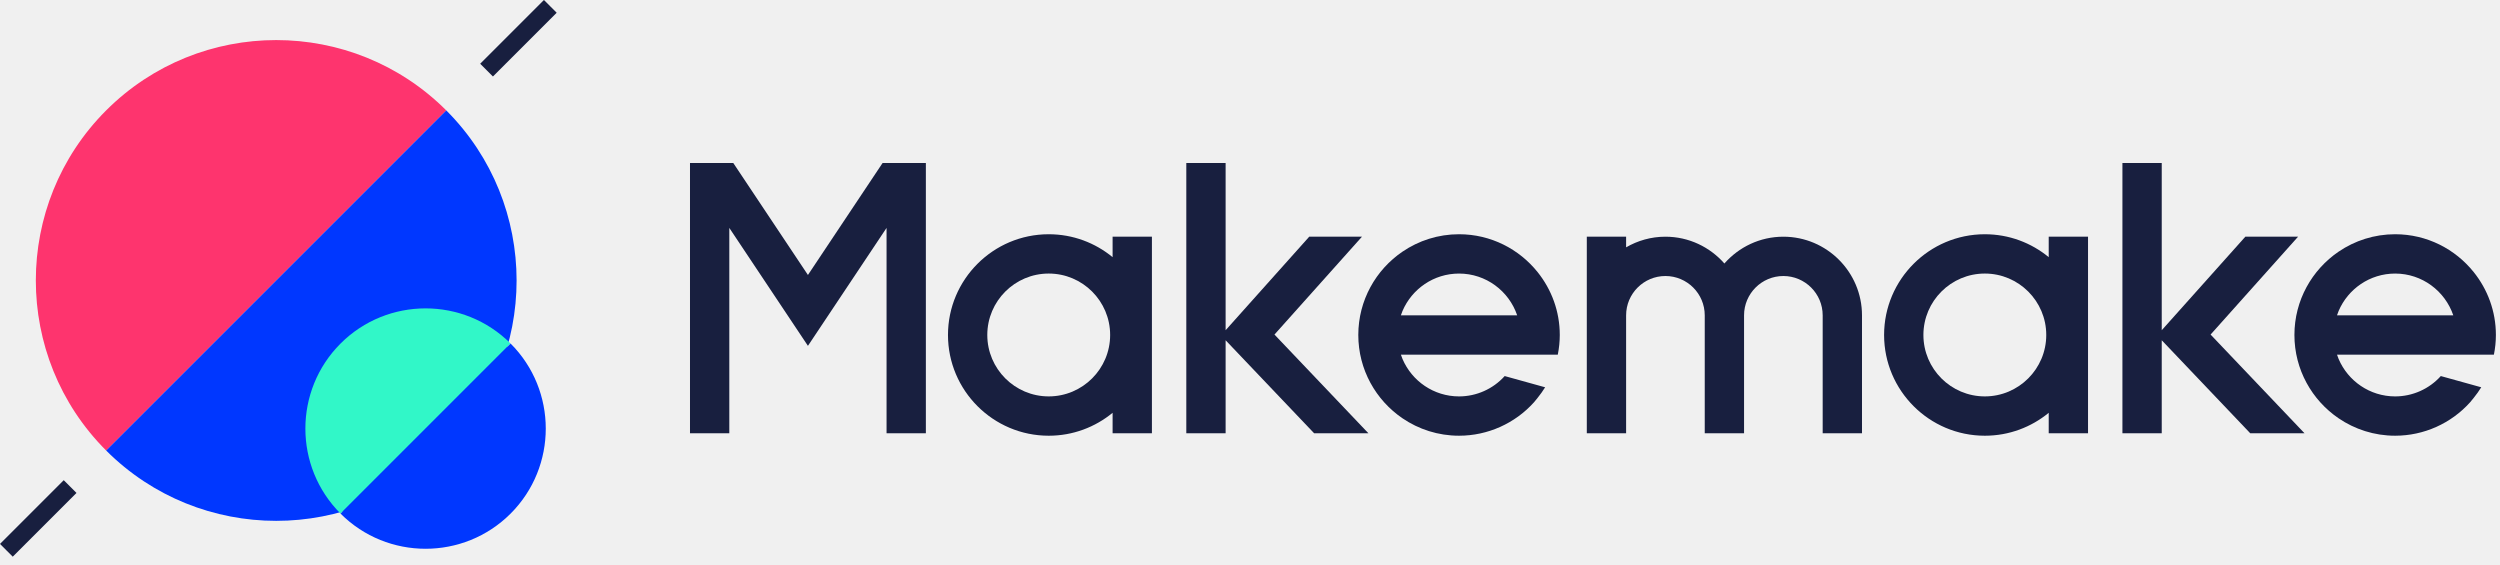
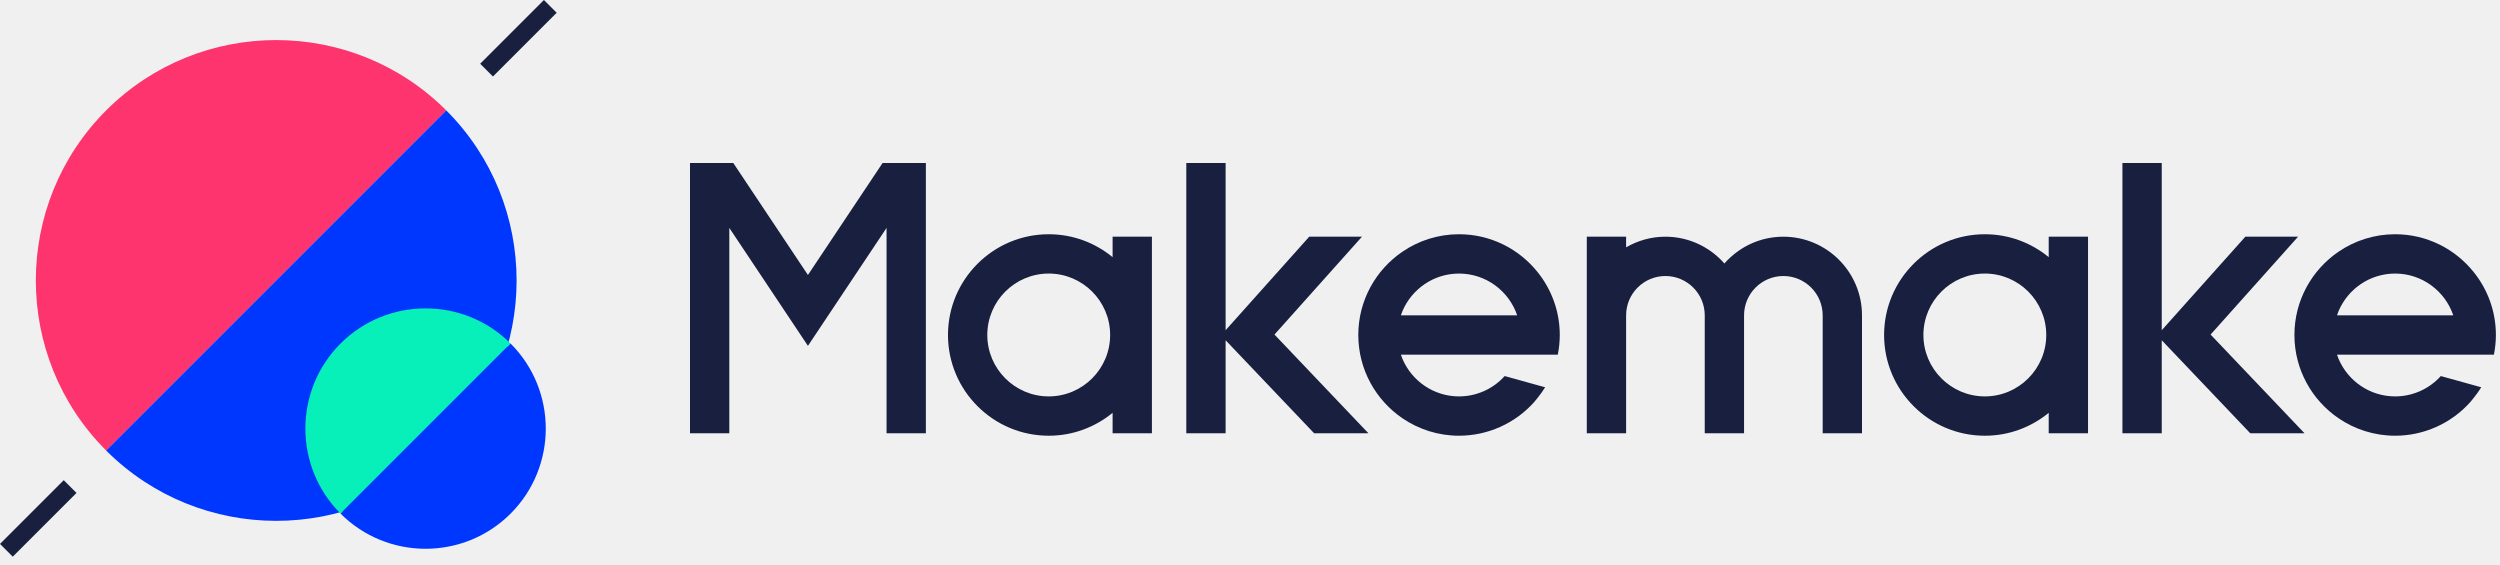
<svg xmlns="http://www.w3.org/2000/svg" width="416" height="94" viewBox="0 0 416 94" fill="none">
  <g clip-path="url(#clip0)">
    <path d="M146.863 27.121L134.44 45.756L122.017 27.121H114.815V72.094H121.357V37.924L134.44 57.548L147.523 37.924V72.094H154.064V27.121H146.863Z" fill="#181F3F" />
    <path d="M185.137 39.387V42.791C182.242 40.41 178.539 38.978 174.507 38.978C165.264 38.978 157.744 46.498 157.744 55.741C157.744 64.984 165.264 72.504 174.507 72.504C178.539 72.504 182.242 71.072 185.137 68.691V72.095H191.679V39.387H185.137ZM174.507 65.961C168.871 65.961 164.286 61.376 164.286 55.74C164.286 50.104 168.871 45.519 174.507 45.519C180.143 45.519 184.728 50.104 184.728 55.74C184.728 61.376 180.143 65.961 174.507 65.961Z" fill="#181F3F" />
    <path d="M296.751 39.387C292.842 39.387 289.338 41.119 286.939 43.845C284.54 41.119 281.036 39.387 277.127 39.387C274.743 39.387 272.513 40.038 270.585 41.157V39.387H264.044V52.47V72.094H270.585V52.47C270.585 48.863 273.52 45.929 277.127 45.929C280.734 45.929 283.669 48.864 283.669 52.47V72.094H290.211V52.47C290.211 48.863 293.146 45.929 296.752 45.929C300.359 45.929 303.294 48.864 303.294 52.47V72.094H309.836V52.47C309.834 45.256 303.965 39.387 296.751 39.387Z" fill="#181F3F" />
    <path d="M224.794 69.04L222.341 66.462L212.072 55.671L226.63 39.387H217.855L203.943 54.949V27.121H197.402V72.094H203.943V56.619L218.67 72.094H222.341H224.794H227.701L224.794 69.04Z" fill="#181F3F" />
    <path d="M259.216 59.011C259.429 57.941 259.546 56.848 259.546 55.74C259.546 51.788 258.163 48.157 255.866 45.288C252.792 41.448 248.074 38.977 242.783 38.977C239.3 38.977 236.063 40.047 233.38 41.872C228.942 44.891 226.021 49.98 226.021 55.74C226.021 61.5 228.943 66.589 233.38 69.608C236.063 71.433 239.3 72.503 242.783 72.503C247.545 72.503 252.099 70.467 255.277 66.917C255.485 66.684 255.672 66.437 255.866 66.194C256.315 65.632 256.739 65.054 257.11 64.445L250.381 62.576C248.444 64.728 245.677 65.962 242.783 65.962C238.567 65.962 234.94 63.395 233.38 59.743C233.278 59.505 233.192 59.259 233.109 59.012H259.216V59.011ZM233.109 52.47C233.193 52.223 233.278 51.977 233.38 51.739C234.94 48.087 238.567 45.52 242.783 45.52C247.274 45.52 251.09 48.436 252.458 52.47H233.109Z" fill="#181F3F" />
    <path d="M340.906 39.387V42.791C338.011 40.41 334.308 38.978 330.276 38.978C321.033 38.978 313.513 46.498 313.513 55.741C313.513 64.984 321.033 72.504 330.276 72.504C334.308 72.504 338.011 71.072 340.906 68.691V72.095H347.448V39.387H340.906ZM330.276 65.961C324.64 65.961 320.055 61.376 320.055 55.74C320.055 50.104 324.64 45.519 330.276 45.519C335.912 45.519 340.497 50.104 340.497 55.74C340.497 61.376 335.912 65.961 330.276 65.961Z" fill="#181F3F" />
    <path d="M367.842 55.671L382.399 39.387H373.624L359.713 54.949V27.121H353.171V72.094H359.713V56.619L374.44 72.094H383.47L367.842 55.671Z" fill="#181F3F" />
    <path d="M414.986 59.011C415.199 57.941 415.316 56.848 415.316 55.74C415.316 51.788 413.933 48.157 411.636 45.288C408.562 41.448 403.844 38.977 398.553 38.977C395.07 38.977 391.833 40.047 389.15 41.872C384.712 44.891 381.791 49.98 381.791 55.74C381.791 61.5 384.713 66.589 389.15 69.608C391.833 71.433 395.07 72.503 398.553 72.503C403.315 72.503 407.869 70.467 411.047 66.917C411.255 66.684 411.442 66.437 411.636 66.194C412.085 65.632 412.509 65.054 412.88 64.445L406.151 62.576C404.214 64.728 401.447 65.962 398.553 65.962C394.337 65.962 390.71 63.395 389.15 59.743C389.048 59.505 388.962 59.259 388.879 59.012H414.986V59.011ZM388.878 52.47C388.962 52.223 389.047 51.977 389.149 51.739C390.709 48.087 394.336 45.52 398.552 45.52C403.043 45.52 406.859 48.436 408.227 52.47H388.878Z" fill="#181F3F" />
    <path d="M17.664 18.372C2.061 33.975 2.061 59.364 17.664 74.967L74.259 18.372C58.656 2.768 33.268 2.768 17.664 18.372Z" fill="#FE346E" />
    <path d="M74.259 74.967C89.862 59.364 89.862 33.975 74.259 18.372L17.664 74.967C33.268 90.57 58.656 90.57 74.259 74.967Z" fill="#0037FF" />
-     <path d="M56.667 57.167C48.865 64.969 48.865 77.663 56.667 85.464L84.964 57.167C77.163 49.365 64.468 49.365 56.667 57.167Z" fill="#31F7C8" />
+     <path d="M56.667 57.167C48.865 64.969 48.865 77.663 56.667 85.464L84.964 57.167C77.163 49.365 64.468 49.365 56.667 57.167Z" fill="#07F0B9" />
    <path d="M84.964 85.464C92.766 77.662 92.766 64.968 84.964 57.167L56.667 85.464C64.468 93.266 77.163 93.266 84.964 85.464Z" fill="#0037FF" />
-     <path d="M90.51 2.121L82.024 10.607" stroke="#181F3F" stroke-width="3" stroke-miterlimit="10" stroke-linecap="square" />
-     <path d="M10.607 82.024L2.121 90.51" stroke="#181F3F" stroke-width="3" stroke-miterlimit="10" stroke-linecap="square" />
+     <path fill-rule="evenodd" clip-rule="evenodd" d="M92.631 2.121L82.024 12.728L79.903 10.607L90.51 -0L92.631 2.121Z" fill="#181F3F" />
+     <path fill-rule="evenodd" clip-rule="evenodd" d="M12.728 82.024L2.121 92.631L-0 90.51L10.607 79.903L12.728 82.024Z" fill="#181F3F" />
  </g>
  <defs>
    <clipPath id="clip0">
      <rect width="415.315" height="92.631" fill="white" />
    </clipPath>
  </defs>
</svg>
